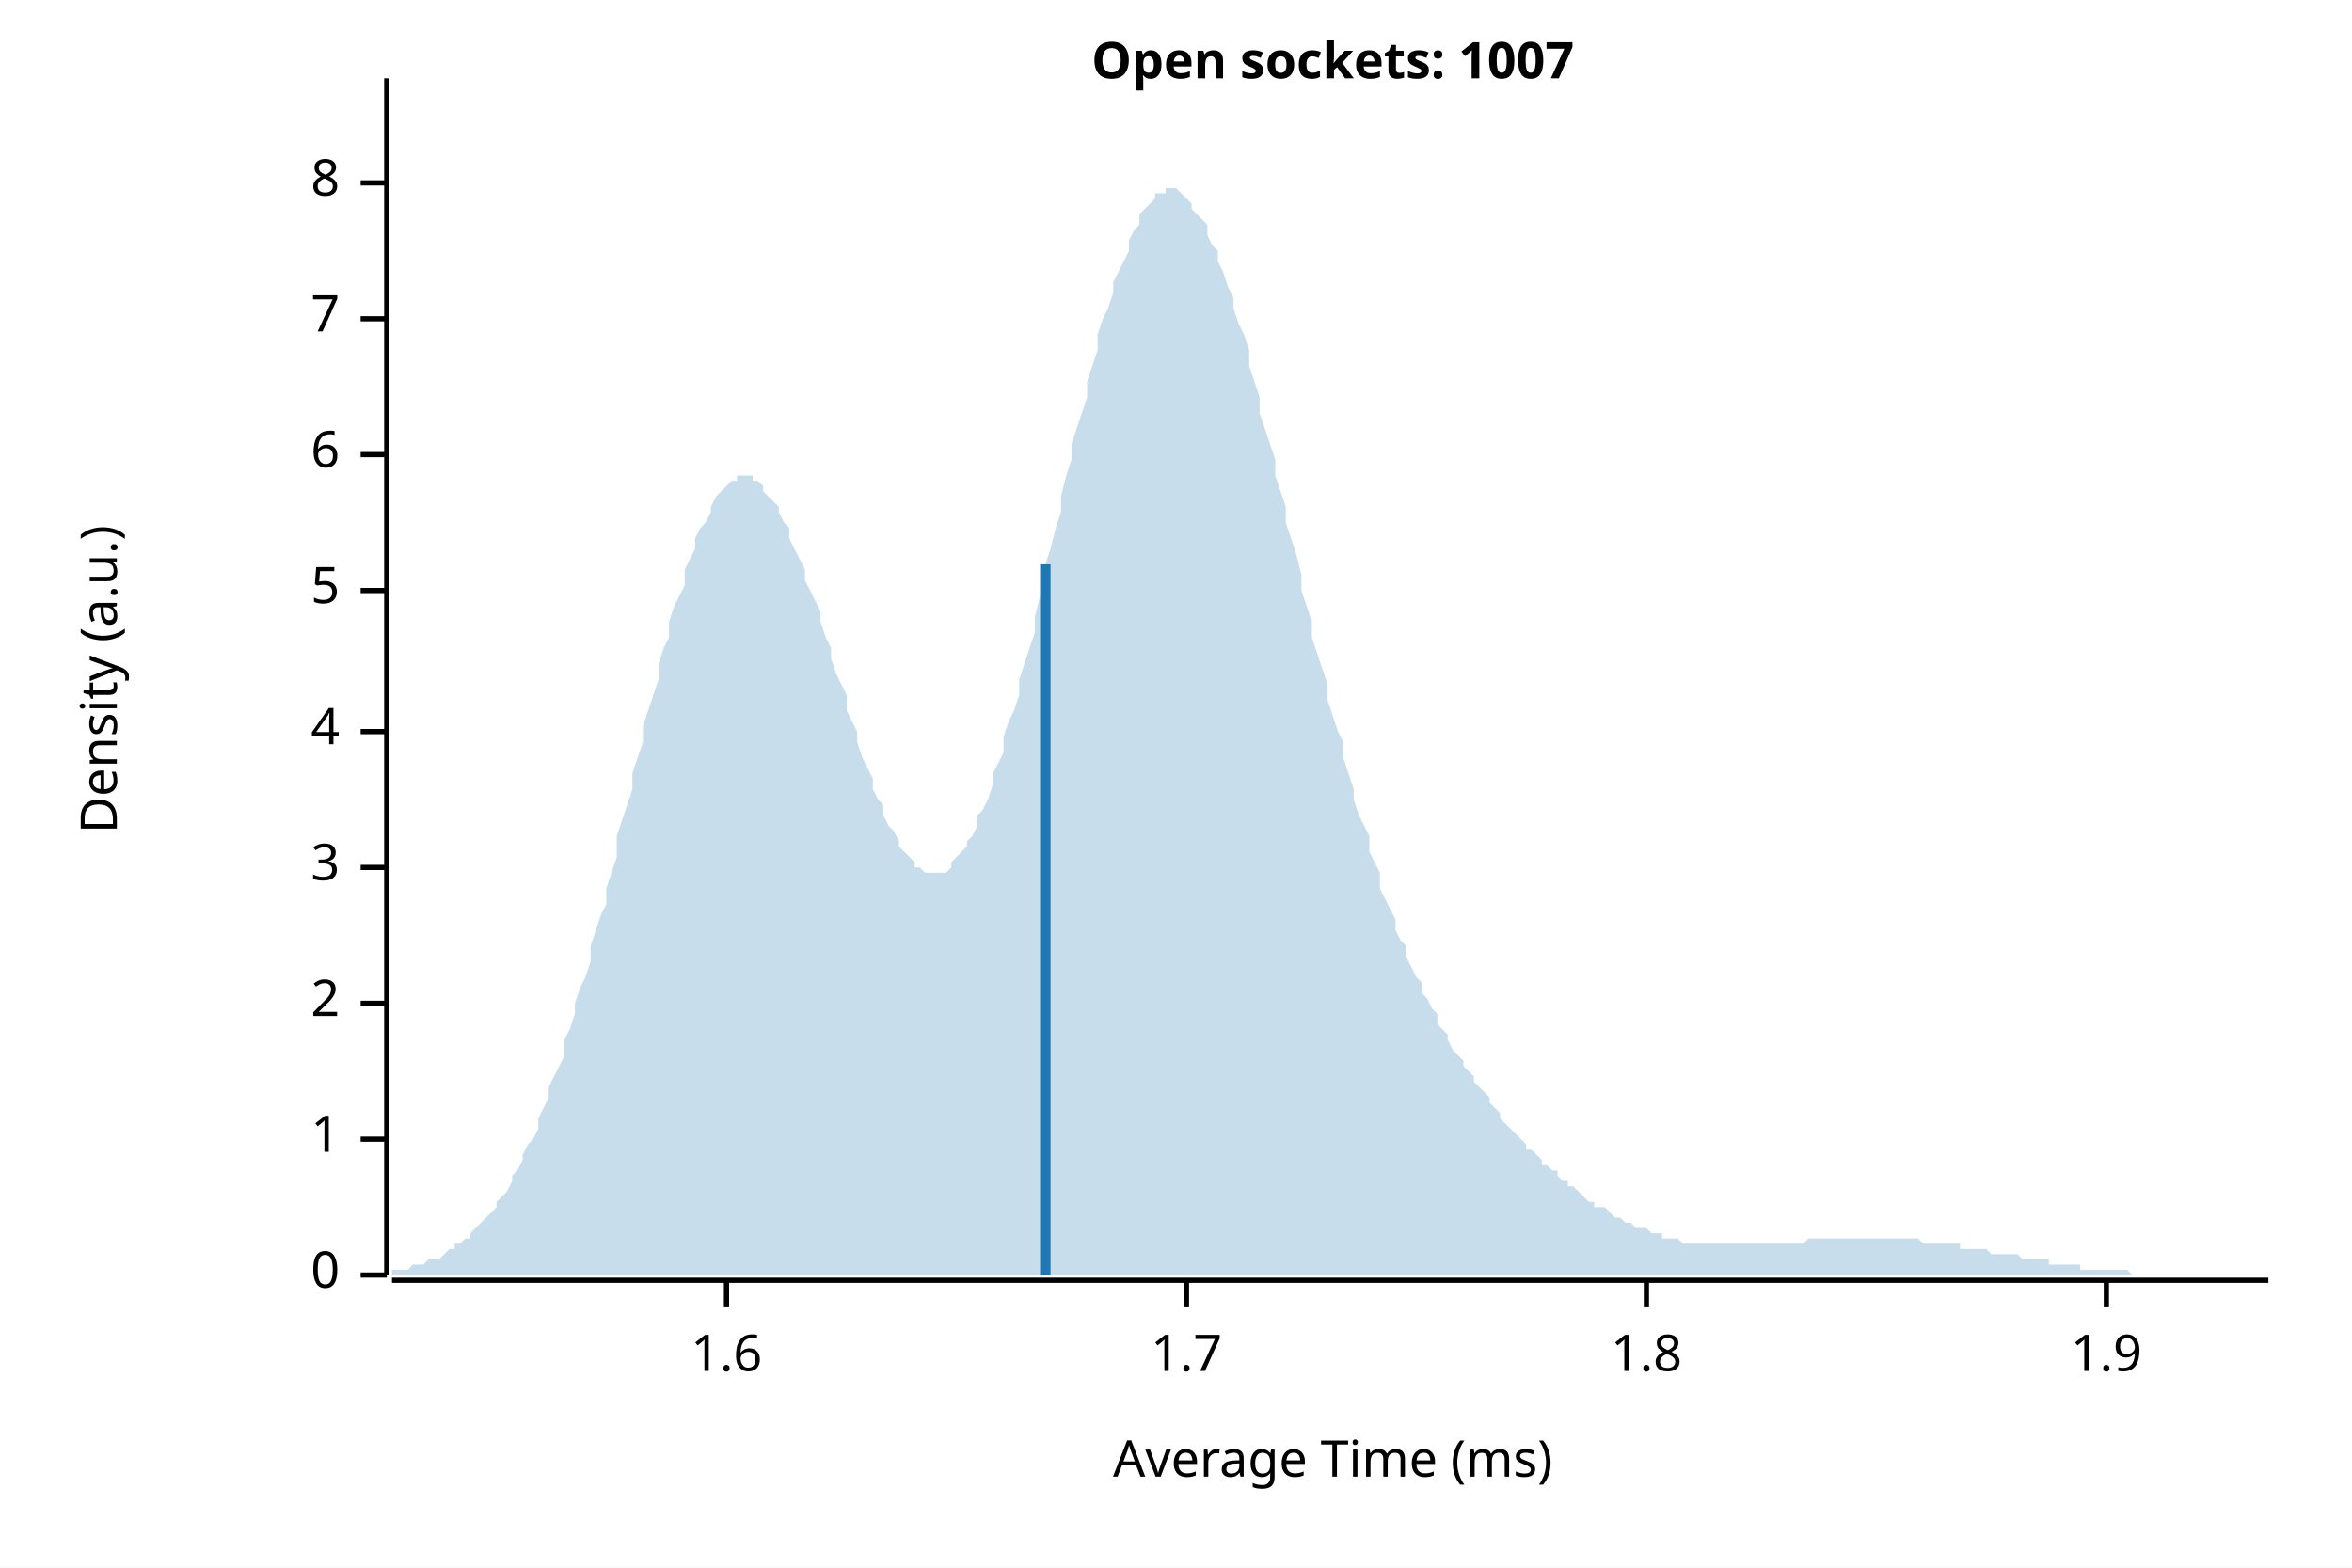
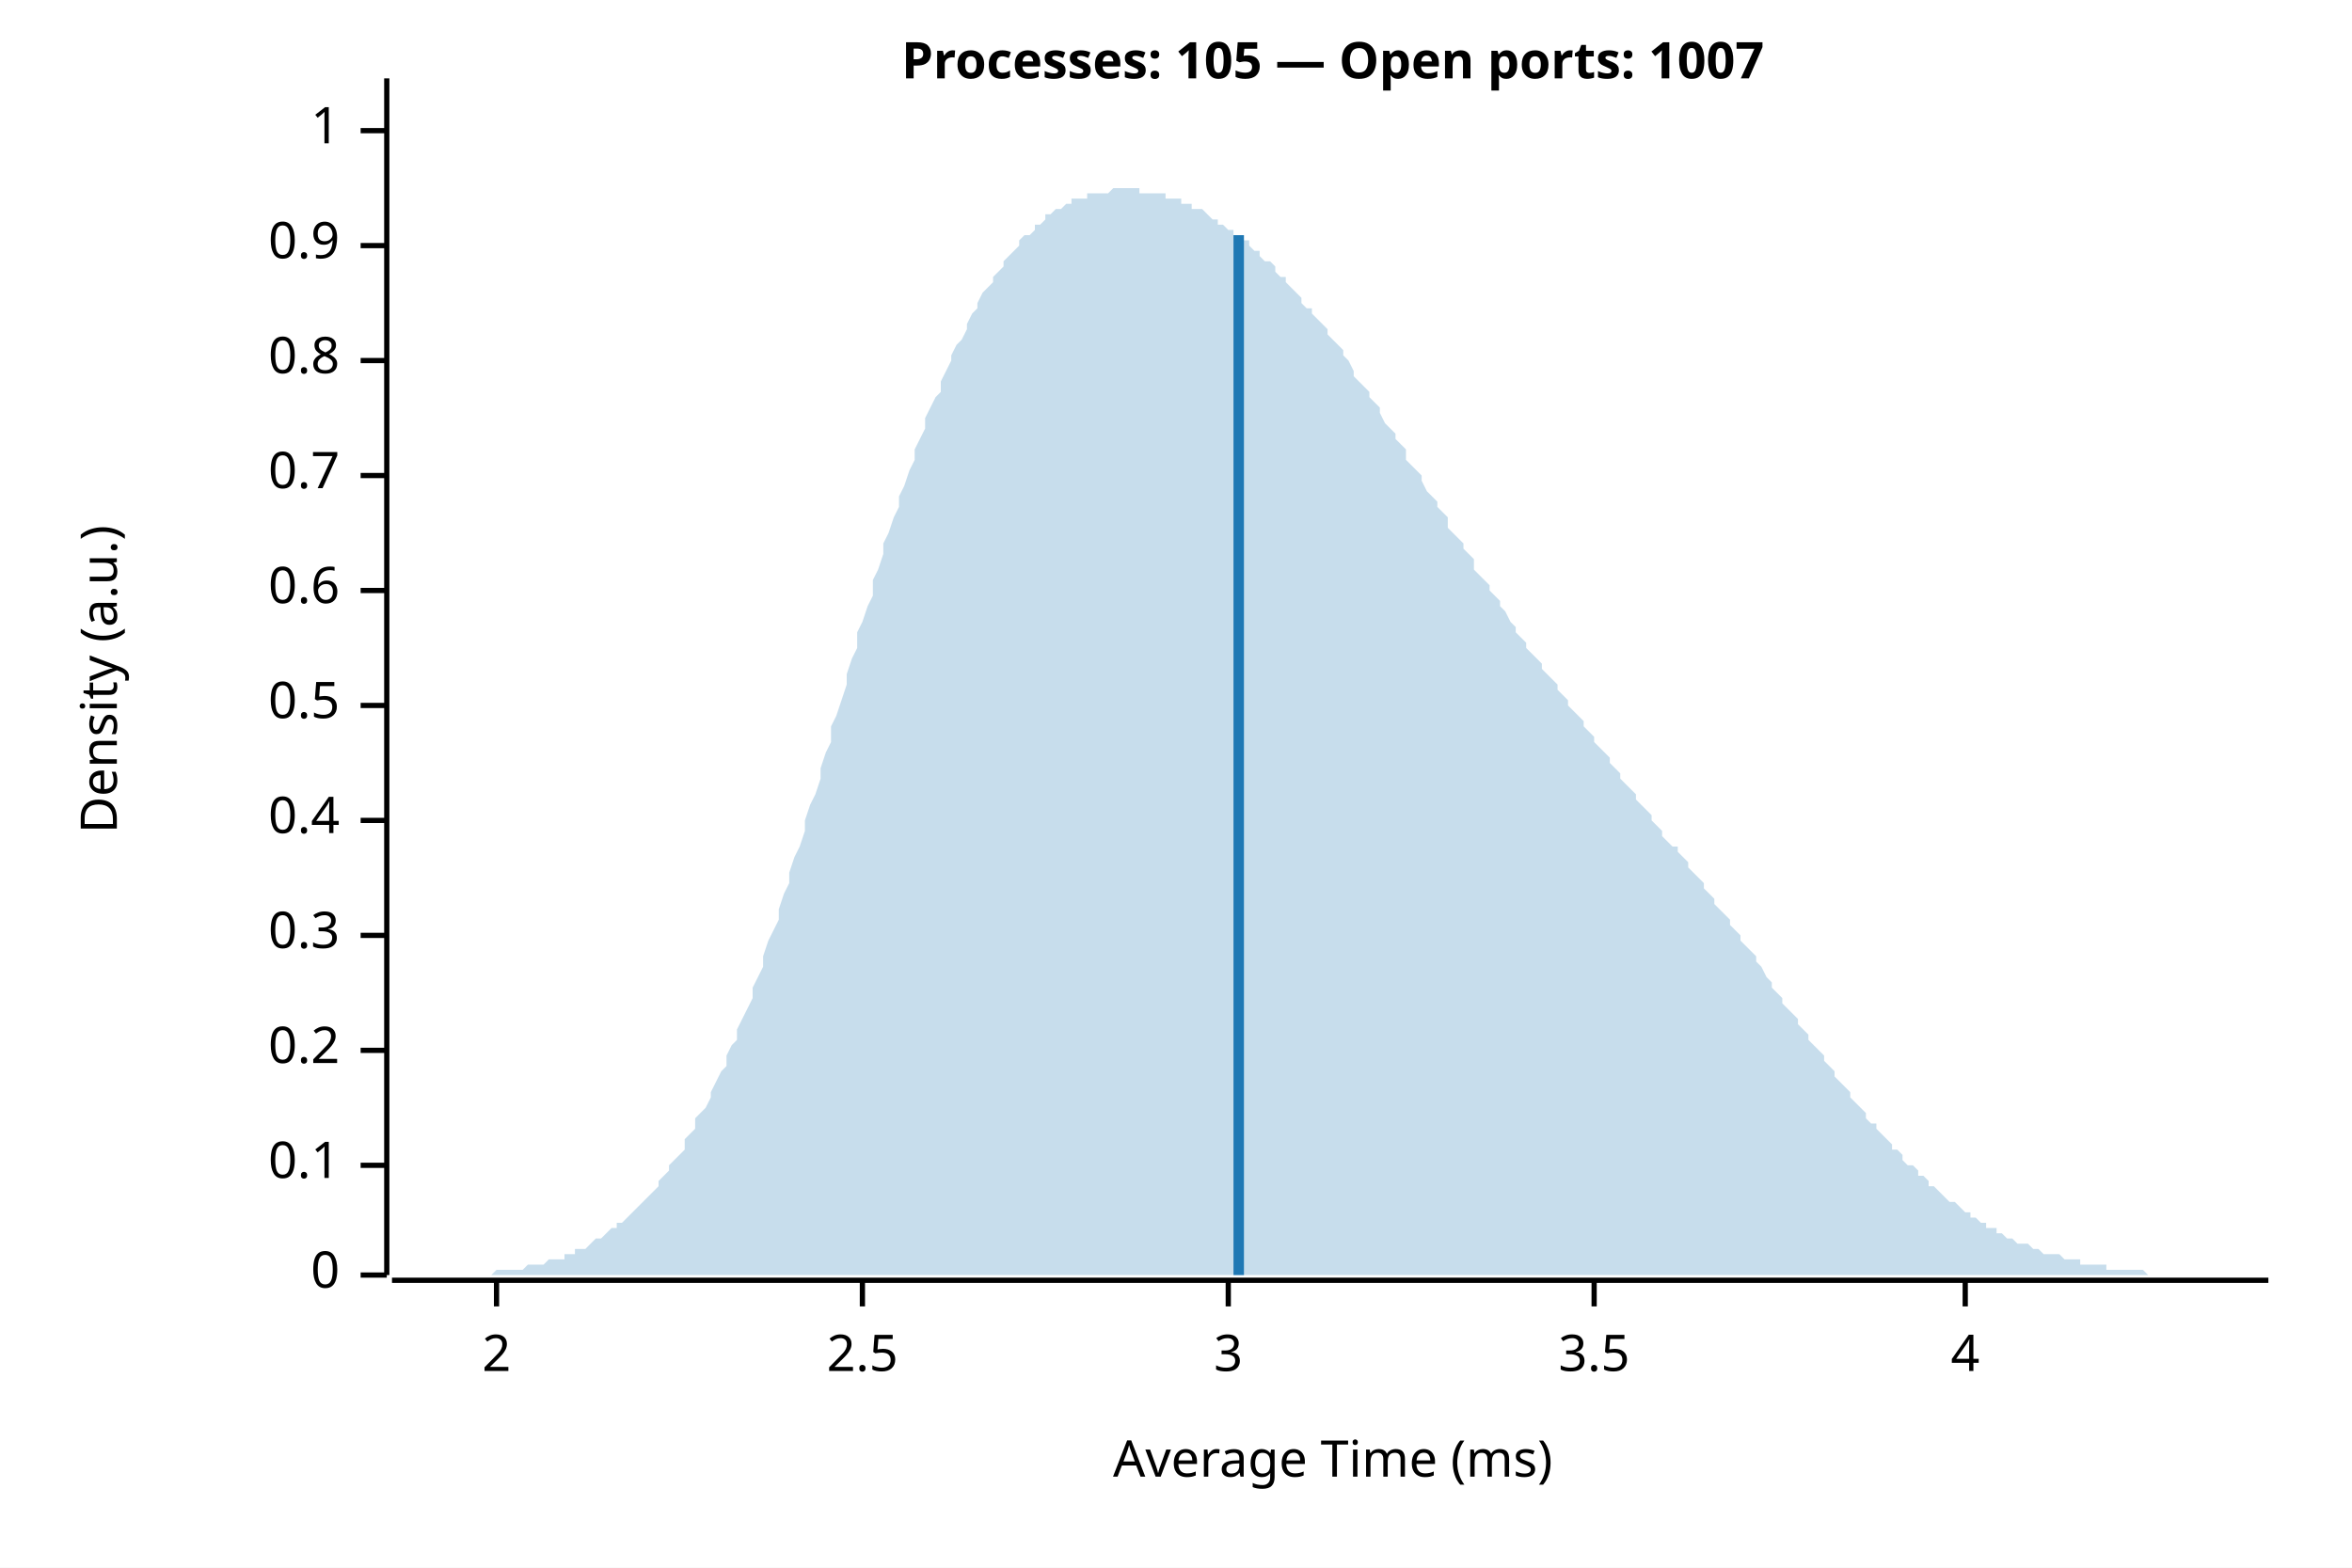
<svg xmlns="http://www.w3.org/2000/svg" width="450" height="300" viewBox="0 0 450 300">
  <rect width="100%" height="100%" fill="white" />
-   <text x="255" y="15" font-weight="bold" text-anchor="middle" font-family="sans-serif" font-size="9.677" opacity="1" fill="#000000">Open sockets: 1007</text>
+   <text x="255" y="15" font-weight="bold" text-anchor="middle" font-family="sans-serif" font-size="9.677" opacity="1" fill="#000000">Processes: 105 — Open ports: 1007</text>
  <text x="15" y="130" dy="0.76em" text-anchor="middle" font-family="sans-serif" font-size="9.677" opacity="1" fill="#000000" transform="rotate(270, 15, 130)">
Density (a.u.)
</text>
  <text x="255" y="285" dy="-0.5ex" text-anchor="middle" font-family="sans-serif" font-size="9.677" opacity="1" fill="#000000">
Average Time (ms)
</text>
  <polyline fill="none" opacity="1" stroke="#000000" stroke-width="1" points="74,15 74,244 " />
  <text x="65" y="244" dy="0.5ex" text-anchor="end" font-family="sans-serif" font-size="9.677" opacity="1" fill="#000000">
0
</text>
  <polyline fill="none" opacity="1" stroke="#000000" stroke-width="1" points="69,244 74,244 " />
-   <text x="65" y="218" dy="0.5ex" text-anchor="end" font-family="sans-serif" font-size="9.677" opacity="1" fill="#000000">
+   <text x="65" y="223" dy="0.5ex" text-anchor="end" font-family="sans-serif" font-size="9.677" opacity="1" fill="#000000">
+ 0.1
+ </text>
+   <polyline fill="none" opacity="1" stroke="#000000" stroke-width="1" points="69,223 74,223 " />
+   <text x="65" y="201" dy="0.5ex" text-anchor="end" font-family="sans-serif" font-size="9.677" opacity="1" fill="#000000">
+ 0.2
+ </text>
+   <polyline fill="none" opacity="1" stroke="#000000" stroke-width="1" points="69,201 74,201 " />
+   <text x="65" y="179" dy="0.5ex" text-anchor="end" font-family="sans-serif" font-size="9.677" opacity="1" fill="#000000">
+ 0.3
+ </text>
+   <polyline fill="none" opacity="1" stroke="#000000" stroke-width="1" points="69,179 74,179 " />
+   <text x="65" y="157" dy="0.5ex" text-anchor="end" font-family="sans-serif" font-size="9.677" opacity="1" fill="#000000">
+ 0.4
+ </text>
+   <polyline fill="none" opacity="1" stroke="#000000" stroke-width="1" points="69,157 74,157 " />
+   <text x="65" y="135" dy="0.5ex" text-anchor="end" font-family="sans-serif" font-size="9.677" opacity="1" fill="#000000">
+ 0.5
+ </text>
+   <polyline fill="none" opacity="1" stroke="#000000" stroke-width="1" points="69,135 74,135 " />
+   <text x="65" y="113" dy="0.5ex" text-anchor="end" font-family="sans-serif" font-size="9.677" opacity="1" fill="#000000">
+ 0.6
+ </text>
+   <polyline fill="none" opacity="1" stroke="#000000" stroke-width="1" points="69,113 74,113 " />
+   <text x="65" y="91" dy="0.5ex" text-anchor="end" font-family="sans-serif" font-size="9.677" opacity="1" fill="#000000">
+ 0.7
+ </text>
+   <polyline fill="none" opacity="1" stroke="#000000" stroke-width="1" points="69,91 74,91 " />
+   <text x="65" y="69" dy="0.5ex" text-anchor="end" font-family="sans-serif" font-size="9.677" opacity="1" fill="#000000">
+ 0.8
+ </text>
+   <polyline fill="none" opacity="1" stroke="#000000" stroke-width="1" points="69,69 74,69 " />
+   <text x="65" y="47" dy="0.5ex" text-anchor="end" font-family="sans-serif" font-size="9.677" opacity="1" fill="#000000">
+ 0.9
+ </text>
+   <polyline fill="none" opacity="1" stroke="#000000" stroke-width="1" points="69,47 74,47 " />
+   <text x="65" y="25" dy="0.5ex" text-anchor="end" font-family="sans-serif" font-size="9.677" opacity="1" fill="#000000">
1
</text>
-   <polyline fill="none" opacity="1" stroke="#000000" stroke-width="1" points="69,218 74,218 " />
-   <text x="65" y="192" dy="0.5ex" text-anchor="end" font-family="sans-serif" font-size="9.677" opacity="1" fill="#000000">
+   <polyline fill="none" opacity="1" stroke="#000000" stroke-width="1" points="69,25 74,25 " />
+   <polyline fill="none" opacity="1" stroke="#000000" stroke-width="1" points="75,245 434,245 " />
+   <text x="95" y="255" dy="0.76em" text-anchor="middle" font-family="sans-serif" font-size="9.677" opacity="1" fill="#000000">
2
</text>
-   <polyline fill="none" opacity="1" stroke="#000000" stroke-width="1" points="69,192 74,192 " />
-   <text x="65" y="166" dy="0.5ex" text-anchor="end" font-family="sans-serif" font-size="9.677" opacity="1" fill="#000000">
+   <polyline fill="none" opacity="1" stroke="#000000" stroke-width="1" points="95,245 95,250 " />
+   <text x="165" y="255" dy="0.76em" text-anchor="middle" font-family="sans-serif" font-size="9.677" opacity="1" fill="#000000">
+ 2.5
+ </text>
+   <polyline fill="none" opacity="1" stroke="#000000" stroke-width="1" points="165,245 165,250 " />
+   <text x="235" y="255" dy="0.76em" text-anchor="middle" font-family="sans-serif" font-size="9.677" opacity="1" fill="#000000">
3
</text>
-   <polyline fill="none" opacity="1" stroke="#000000" stroke-width="1" points="69,166 74,166 " />
-   <text x="65" y="140" dy="0.5ex" text-anchor="end" font-family="sans-serif" font-size="9.677" opacity="1" fill="#000000">
+   <polyline fill="none" opacity="1" stroke="#000000" stroke-width="1" points="235,245 235,250 " />
+   <text x="305" y="255" dy="0.76em" text-anchor="middle" font-family="sans-serif" font-size="9.677" opacity="1" fill="#000000">
+ 3.5
+ </text>
+   <polyline fill="none" opacity="1" stroke="#000000" stroke-width="1" points="305,245 305,250 " />
+   <text x="376" y="255" dy="0.76em" text-anchor="middle" font-family="sans-serif" font-size="9.677" opacity="1" fill="#000000">
4
</text>
-   <polyline fill="none" opacity="1" stroke="#000000" stroke-width="1" points="69,140 74,140 " />
-   <text x="65" y="113" dy="0.5ex" text-anchor="end" font-family="sans-serif" font-size="9.677" opacity="1" fill="#000000">
- 5
- </text>
-   <polyline fill="none" opacity="1" stroke="#000000" stroke-width="1" points="69,113 74,113 " />
-   <text x="65" y="87" dy="0.5ex" text-anchor="end" font-family="sans-serif" font-size="9.677" opacity="1" fill="#000000">
- 6
- </text>
-   <polyline fill="none" opacity="1" stroke="#000000" stroke-width="1" points="69,87 74,87 " />
-   <text x="65" y="61" dy="0.5ex" text-anchor="end" font-family="sans-serif" font-size="9.677" opacity="1" fill="#000000">
- 7
- </text>
-   <polyline fill="none" opacity="1" stroke="#000000" stroke-width="1" points="69,61 74,61 " />
-   <text x="65" y="35" dy="0.5ex" text-anchor="end" font-family="sans-serif" font-size="9.677" opacity="1" fill="#000000">
- 8
- </text>
-   <polyline fill="none" opacity="1" stroke="#000000" stroke-width="1" points="69,35 74,35 " />
-   <polyline fill="none" opacity="1" stroke="#000000" stroke-width="1" points="75,245 434,245 " />
-   <text x="139" y="255" dy="0.76em" text-anchor="middle" font-family="sans-serif" font-size="9.677" opacity="1" fill="#000000">
- 1.6
- </text>
-   <polyline fill="none" opacity="1" stroke="#000000" stroke-width="1" points="139,245 139,250 " />
-   <text x="227" y="255" dy="0.76em" text-anchor="middle" font-family="sans-serif" font-size="9.677" opacity="1" fill="#000000">
- 1.7
- </text>
-   <polyline fill="none" opacity="1" stroke="#000000" stroke-width="1" points="227,245 227,250 " />
-   <text x="315" y="255" dy="0.76em" text-anchor="middle" font-family="sans-serif" font-size="9.677" opacity="1" fill="#000000">
- 1.8
- </text>
-   <polyline fill="none" opacity="1" stroke="#000000" stroke-width="1" points="315,245 315,250 " />
-   <text x="403" y="255" dy="0.76em" text-anchor="middle" font-family="sans-serif" font-size="9.677" opacity="1" fill="#000000">
- 1.9
- </text>
-   <polyline fill="none" opacity="1" stroke="#000000" stroke-width="1" points="403,245 403,250 " />
-   <polygon opacity="0.25" fill="#1F78B4" points="75,243 75,243 76,243 77,243 77,243 78,243 79,242 80,242 80,242 81,242 82,241 82,241 83,241 84,241 85,240 85,240 86,239 87,239 87,238 88,238 89,237 90,237 90,236 91,235 92,234 92,234 93,233 94,232 95,231 95,230 96,229 97,228 98,226 98,225 99,224 100,222 100,221 101,219 102,218 103,216 103,214 104,212 105,210 105,208 106,206 107,204 108,202 108,199 109,197 110,194 110,192 111,189 112,187 113,184 113,181 114,178 115,175 116,173 116,170 117,167 118,164 118,160 119,157 120,154 121,151 121,148 122,145 123,142 123,139 124,136 125,133 126,130 126,127 127,124 128,122 128,119 129,116 130,114 131,112 131,109 132,107 133,105 133,103 134,101 135,100 136,98 136,97 137,95 138,94 139,93 139,93 140,92 141,92 141,91 142,91 143,91 144,91 144,92 145,92 146,93 146,94 147,95 148,96 149,97 149,98 150,100 151,101 151,103 152,105 153,107 154,109 154,111 155,113 156,115 157,117 157,119 158,122 159,124 159,126 160,129 161,131 162,133 162,136 163,138 164,140 164,142 165,145 166,147 167,149 167,151 168,153 169,154 169,156 170,158 171,159 172,161 172,162 173,163 174,164 175,165 175,166 176,166 177,167 177,167 178,167 179,167 180,167 180,167 181,167 182,166 182,165 183,164 184,163 185,162 185,161 186,160 187,158 187,156 188,155 189,153 190,150 190,148 191,146 192,144 192,141 193,138 194,136 195,133 195,130 196,127 197,124 198,121 198,118 199,114 200,111 200,108 201,105 202,101 203,98 203,95 204,91 205,88 205,85 206,82 207,79 208,76 208,73 209,70 210,67 210,64 211,61 212,59 213,56 213,54 214,52 215,50 216,48 216,46 217,44 218,43 218,41 219,40 220,39 221,38 221,37 222,37 223,37 223,36 224,36 225,36 226,37 226,37 227,38 228,39 228,40 229,41 230,42 231,43 231,45 232,47 233,48 233,50 234,52 235,55 236,57 236,59 237,62 238,64 239,67 239,70 240,73 241,76 241,79 242,82 243,85 244,88 244,91 245,94 246,97 246,100 247,103 248,106 249,110 249,113 250,116 251,119 251,122 252,125 253,128 254,131 254,134 255,137 256,140 257,142 257,145 258,148 259,151 259,153 260,156 261,158 262,160 262,163 263,165 264,167 264,170 265,172 266,174 267,176 267,178 268,180 269,181 269,183 270,185 271,187 272,188 272,190 273,191 274,193 275,194 275,196 276,197 277,198 277,199 278,201 279,202 280,203 280,204 281,205 282,206 282,207 283,208 284,209 285,210 285,211 286,212 287,213 287,214 288,215 289,216 290,217 290,217 291,218 292,219 292,220 293,220 294,221 295,222 295,223 296,223 297,224 298,224 298,225 299,226 300,226 300,227 301,227 302,228 303,229 303,229 304,230 305,230 305,231 306,231 307,231 308,232 308,232 309,233 310,233 310,233 311,234 312,234 313,235 313,235 314,235 315,235 316,236 316,236 317,236 318,236 318,237 319,237 320,237 321,237 321,237 322,238 323,238 323,238 324,238 325,238 326,238 326,238 327,238 328,238 328,238 329,238 330,238 331,238 331,238 332,238 333,238 333,238 334,238 335,238 336,238 336,238 337,238 338,238 339,238 339,238 340,238 341,238 341,238 342,238 343,238 344,238 344,238 345,238 346,237 346,237 347,237 348,237 349,237 349,237 350,237 351,237 351,237 352,237 353,237 354,237 354,237 355,237 356,237 357,237 357,237 358,237 359,237 359,237 360,237 361,237 362,237 362,237 363,237 364,237 364,237 365,237 366,237 367,237 367,237 368,238 369,238 369,238 370,238 371,238 372,238 372,238 373,238 374,238 375,238 375,239 376,239 377,239 377,239 378,239 379,239 380,239 380,239 381,240 382,240 382,240 383,240 384,240 385,240 385,240 386,240 387,241 387,241 388,241 389,241 390,241 390,241 391,241 392,241 392,242 393,242 394,242 395,242 395,242 396,242 397,242 398,242 398,243 399,243 400,243 400,243 401,243 402,243 403,243 403,243 404,243 405,243 405,243 406,243 407,243 408,244 408,244 409,244 410,244 410,244 411,244 412,244 413,244 413,244 414,244 415,244 416,244 416,244 417,244 418,244 418,244 419,244 420,244 421,244 421,244 422,244 423,244 423,244 424,244 425,244 426,244 426,244 427,244 428,244 428,244 429,244 430,244 431,244 431,244 432,244 433,244 434,244 434,244 75,244 " />
-   <polyline fill="none" opacity="1" stroke="#1F78B4" stroke-width="2" points="200,244 200,108 " />
+   <polyline fill="none" opacity="1" stroke="#000000" stroke-width="1" points="376,245 376,250 " />
+   <polygon opacity="0.25" fill="#1F78B4" points="75,244 75,244 76,244 77,244 77,244 78,244 79,244 80,244 80,244 81,244 82,244 82,244 83,244 84,244 85,244 85,244 86,244 87,244 87,244 88,244 89,244 90,244 90,244 91,244 92,244 92,244 93,244 94,244 95,243 95,243 96,243 97,243 98,243 98,243 99,243 100,243 100,243 101,242 102,242 103,242 103,242 104,242 105,241 105,241 106,241 107,241 108,241 108,240 109,240 110,240 110,239 111,239 112,239 113,238 113,238 114,237 115,237 116,236 116,236 117,235 118,235 118,234 119,234 120,233 121,232 121,232 122,231 123,230 123,230 124,229 125,228 126,227 126,226 127,225 128,224 128,223 129,222 130,221 131,220 131,218 132,217 133,216 133,214 134,213 135,212 136,210 136,209 137,207 138,205 139,204 139,202 140,200 141,199 141,197 142,195 143,193 144,191 144,189 145,187 146,185 146,183 147,180 148,178 149,176 149,174 150,171 151,169 151,167 152,164 153,162 154,159 154,157 155,154 156,152 157,149 157,147 158,144 159,142 159,139 160,137 161,134 162,131 162,129 163,126 164,124 164,121 165,119 166,116 167,114 167,111 168,109 169,106 169,104 170,102 171,99 172,97 172,95 173,93 174,90 175,88 175,86 176,84 177,82 177,80 178,78 179,76 180,75 180,73 181,71 182,69 182,68 183,66 184,65 185,63 185,62 186,60 187,59 187,58 188,56 189,55 190,54 190,53 191,52 192,51 192,50 193,49 194,48 195,47 195,46 196,45 197,45 198,44 198,43 199,43 200,42 200,41 201,41 202,40 203,40 203,40 204,39 205,39 205,38 206,38 207,38 208,38 208,37 209,37 210,37 210,37 211,37 212,37 213,36 213,36 214,36 215,36 216,36 216,36 217,36 218,36 218,37 219,37 220,37 221,37 221,37 222,37 223,37 223,38 224,38 225,38 226,38 226,39 227,39 228,39 228,40 229,40 230,40 231,41 231,41 232,42 233,42 233,43 234,43 235,44 236,44 236,45 237,45 238,46 239,46 239,47 240,48 241,48 241,49 242,50 243,50 244,51 244,52 245,53 246,53 246,54 247,55 248,56 249,57 249,58 250,59 251,59 251,60 252,61 253,62 254,63 254,64 255,65 256,66 257,67 257,68 258,69 259,71 259,72 260,73 261,74 262,75 262,76 263,77 264,78 264,79 265,81 266,82 267,83 267,84 268,85 269,86 269,88 270,89 271,90 272,91 272,92 273,94 274,95 275,96 275,97 276,98 277,99 277,101 278,102 279,103 280,104 280,105 281,106 282,107 282,109 283,110 284,111 285,112 285,113 286,114 287,115 287,116 288,117 289,119 290,120 290,121 291,122 292,123 292,124 293,125 294,126 295,127 295,128 296,129 297,130 298,131 298,132 299,133 300,134 300,135 301,136 302,137 303,138 303,139 304,140 305,141 305,142 306,143 307,144 308,145 308,146 309,147 310,148 310,149 311,150 312,151 313,152 313,153 314,154 315,155 316,156 316,157 317,158 318,159 318,160 319,161 320,162 321,162 321,163 322,164 323,165 323,166 324,167 325,168 326,169 326,170 327,171 328,172 328,173 329,174 330,175 331,176 331,177 332,178 333,179 333,180 334,181 335,182 336,183 336,184 337,185 338,187 339,188 339,189 340,190 341,191 341,192 342,193 343,194 344,195 344,196 345,197 346,198 346,199 347,200 348,201 349,202 349,203 350,204 351,205 351,206 352,207 353,208 354,209 354,210 355,211 356,212 357,213 357,214 358,215 359,215 359,216 360,217 361,218 362,219 362,220 363,220 364,221 364,222 365,223 366,223 367,224 367,225 368,225 369,226 369,227 370,227 371,228 372,229 372,229 373,230 374,230 375,231 375,231 376,232 377,232 377,233 378,233 379,234 380,234 380,235 381,235 382,235 382,236 383,236 384,237 385,237 385,237 386,238 387,238 387,238 388,238 389,239 390,239 390,239 391,240 392,240 392,240 393,240 394,240 395,241 395,241 396,241 397,241 398,241 398,242 399,242 400,242 400,242 401,242 402,242 403,242 403,243 404,243 405,243 405,243 406,243 407,243 408,243 408,243 409,243 410,243 410,243 411,244 412,244 413,244 413,244 414,244 415,244 416,244 416,244 417,244 418,244 418,244 419,244 420,244 421,244 421,244 422,244 423,244 423,244 424,244 425,244 426,244 426,244 427,244 428,244 428,244 429,244 430,244 431,244 431,244 432,244 433,244 434,244 434,244 75,244 " />
+   <polyline fill="none" opacity="1" stroke="#1F78B4" stroke-width="2" points="237,244 237,45 " />
</svg>
